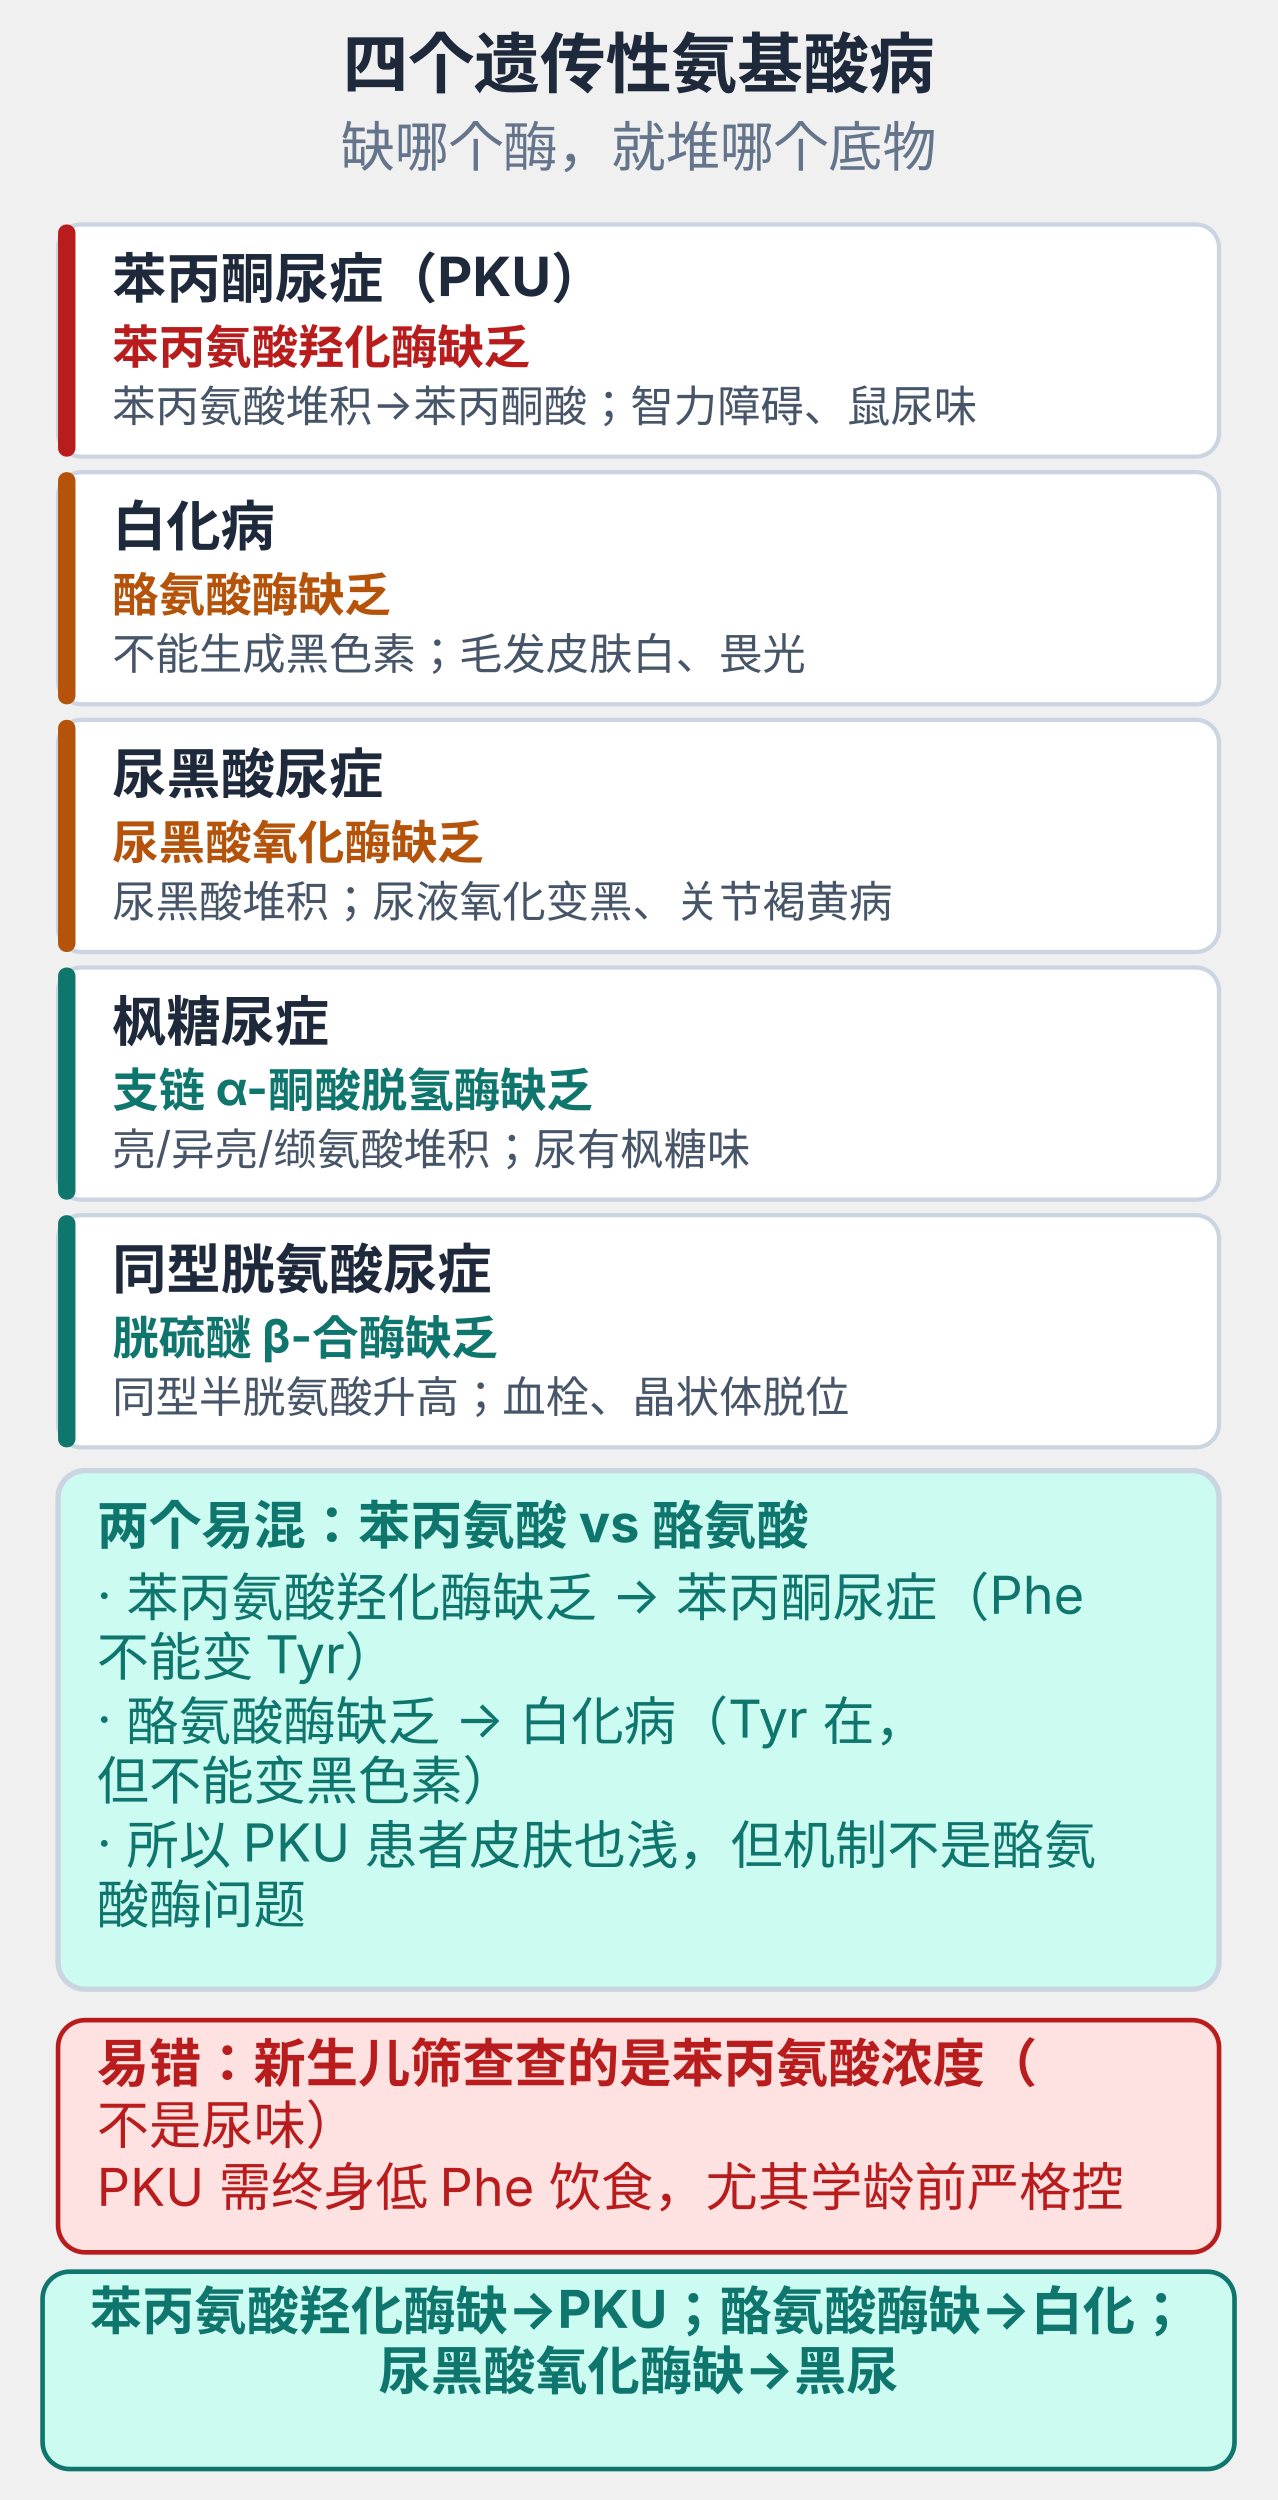
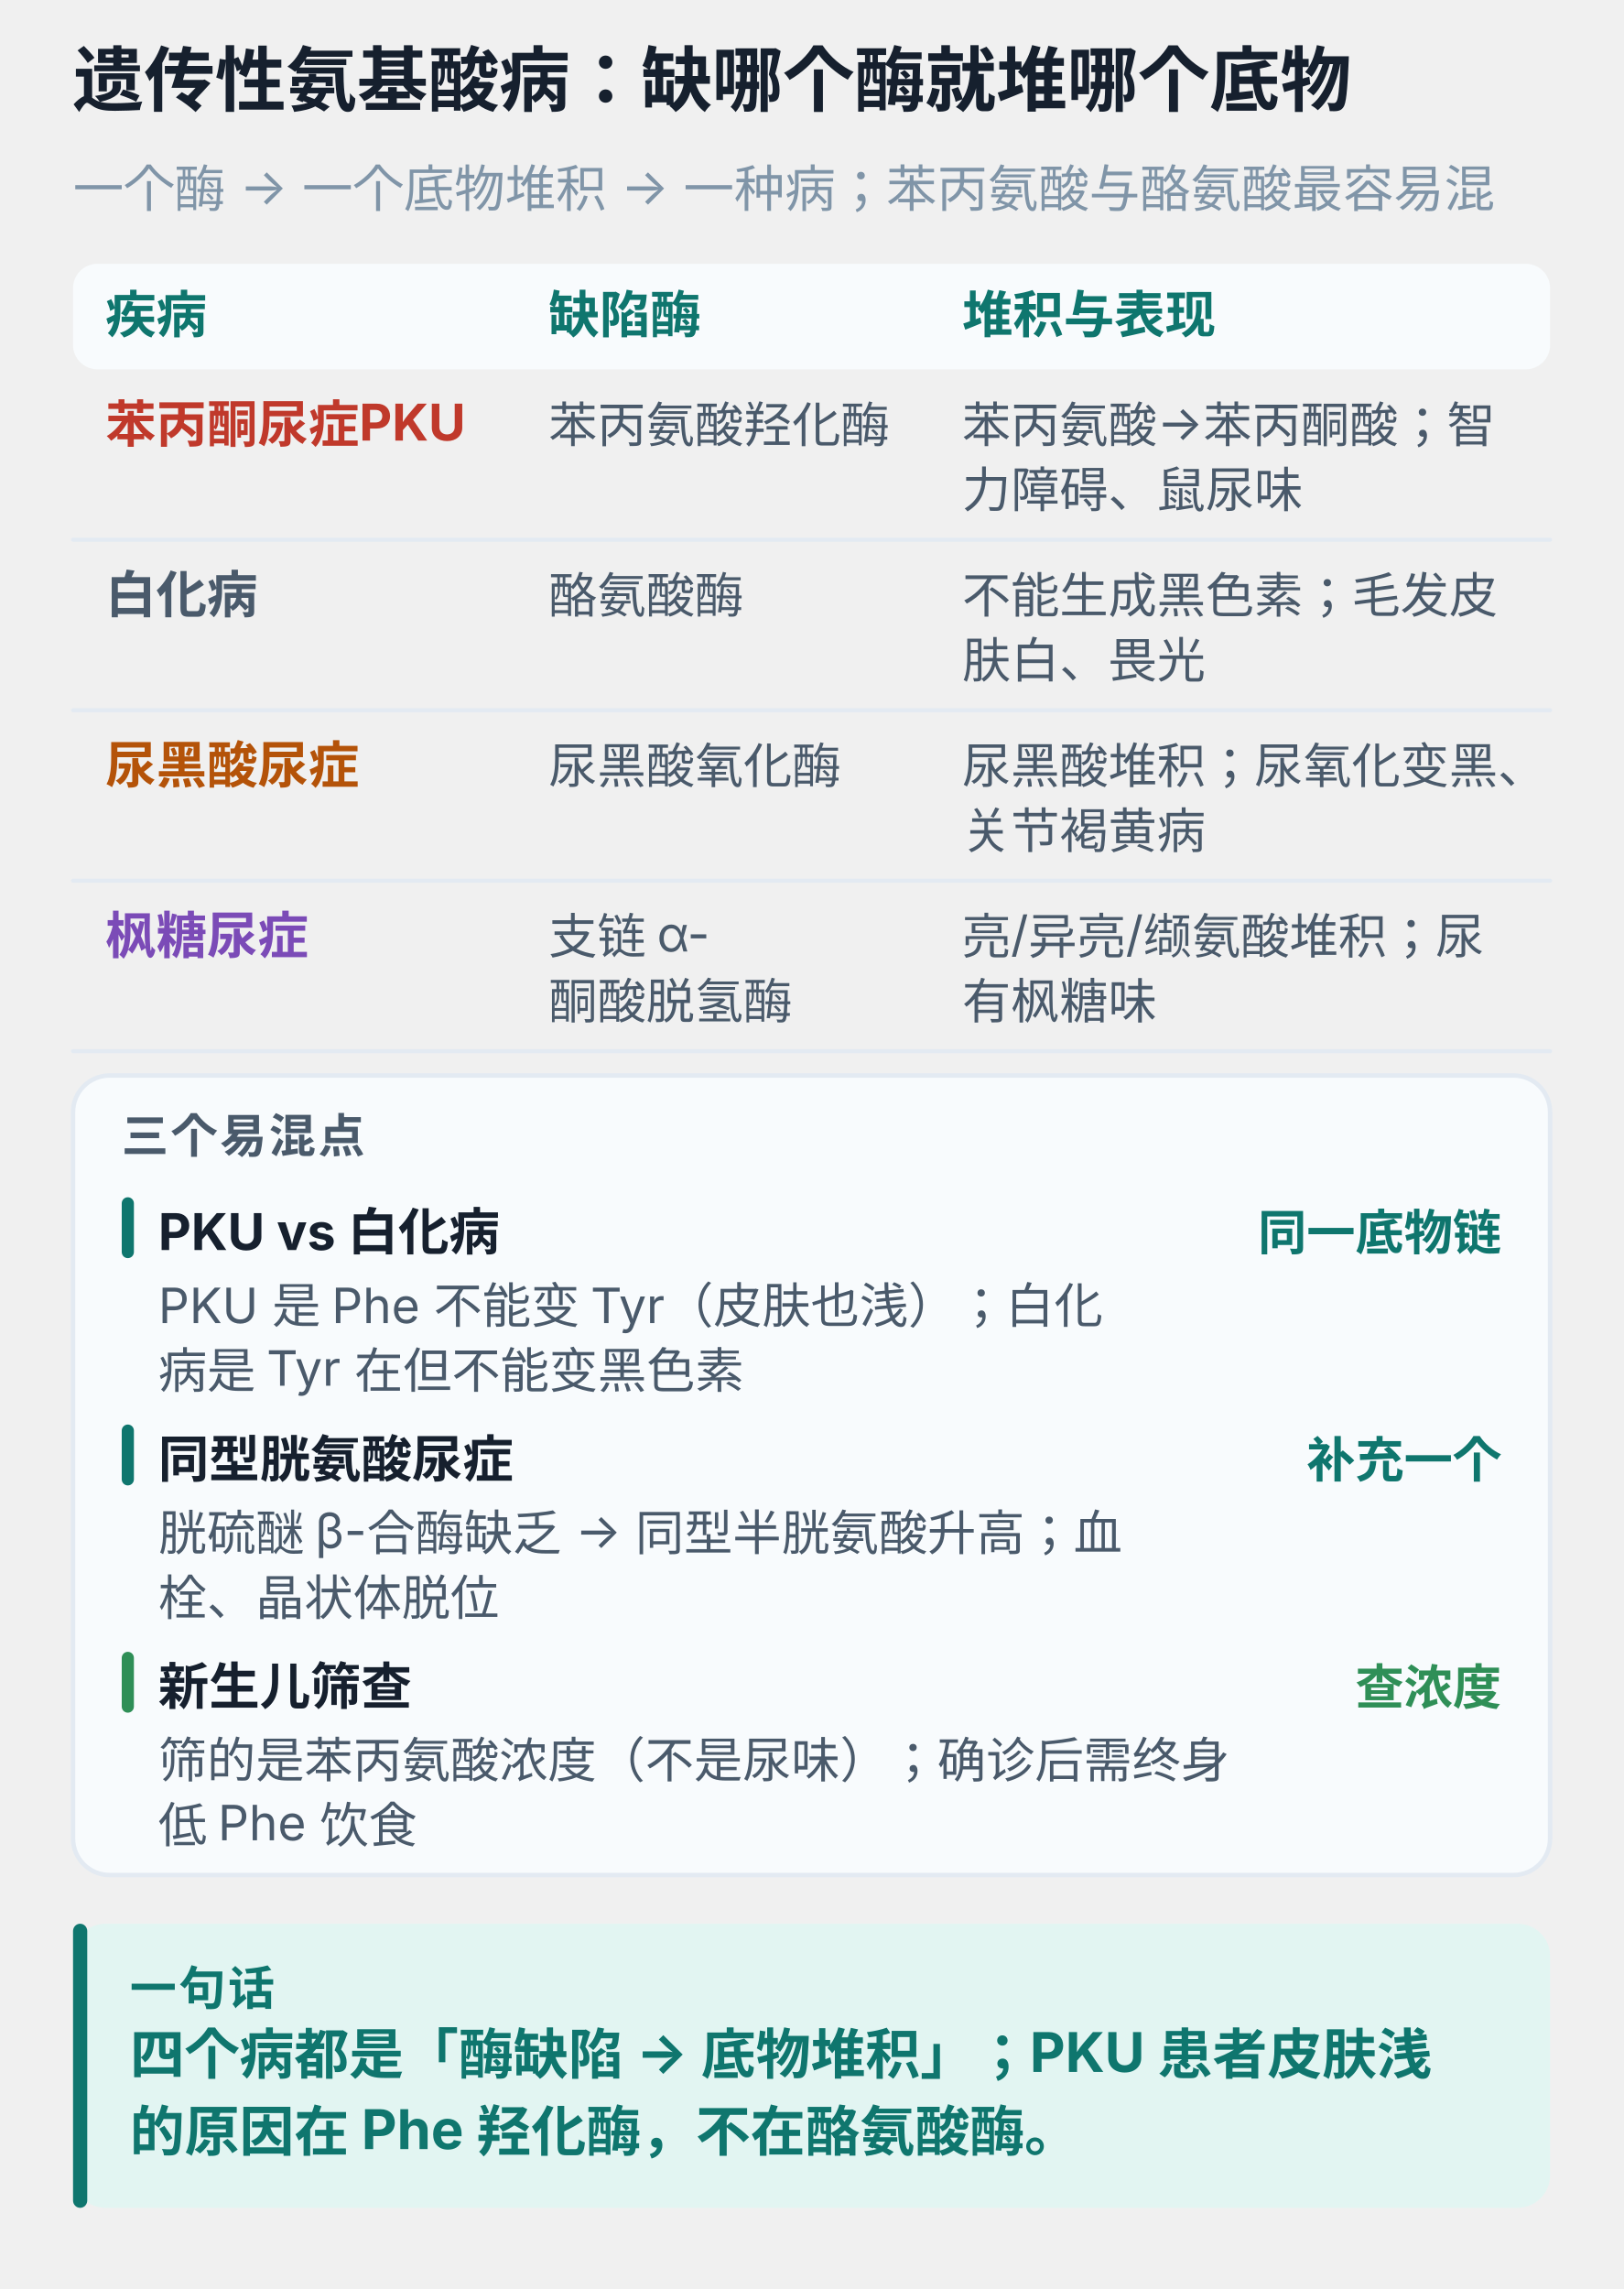
- <svg xmlns="http://www.w3.org/2000/svg" viewBox="0 0 330 646" width="100%" style="max-width:330px;display:block;margin:0 auto;background:#ffffff;border-radius:10px" role="img">
-   <text x="165.0" y="22.6" text-anchor="middle" font-size="17" font-weight="700" fill="#1e293b" font-family="-apple-system,'PingFang SC','Microsoft YaHei',sans-serif">四个遗传性氨基酸病</text>
-   <text x="165.0" y="43.0" text-anchor="middle" font-size="14" font-weight="400" fill="#64748b" font-family="-apple-system,'PingFang SC','Microsoft YaHei',sans-serif">缺哪个酶，就堆哪个底物</text>
-   <rect x="15.0" y="58.0" width="300.0" height="60.0" rx="6" fill="#ffffff" stroke="#cbd5e1" stroke-width="1.1" />
-   <rect x="15.0" y="58.0" width="4.5" height="60.0" rx="2.2" fill="#b91c1c" />
-   <text x="29.0" y="77.0" text-anchor="start" font-size="14" font-weight="700" fill="#1e293b" font-family="-apple-system,'PingFang SC','Microsoft YaHei',sans-serif">苯丙酮尿症（PKU）</text>
-   <text x="29.0" y="94.0" text-anchor="start" font-size="12" font-weight="700" fill="#b91c1c" font-family="-apple-system,'PingFang SC','Microsoft YaHei',sans-serif">苯丙氨酸羟化酶缺乏</text>
-   <text x="29.0" y="109.0" text-anchor="start" font-size="11.2" font-weight="400" fill="#475569" font-family="-apple-system,'PingFang SC','Microsoft YaHei',sans-serif">苯丙氨酸堆积→苯丙酮酸；智力障碍、鼠尿味</text>
-   <rect x="15.0" y="122.0" width="300.0" height="60.0" rx="6" fill="#ffffff" stroke="#cbd5e1" stroke-width="1.1" />
-   <rect x="15.0" y="122.0" width="4.5" height="60.0" rx="2.2" fill="#b45309" />
-   <text x="29.0" y="141.0" text-anchor="start" font-size="14" font-weight="700" fill="#1e293b" font-family="-apple-system,'PingFang SC','Microsoft YaHei',sans-serif">白化病</text>
-   <text x="29.0" y="158.0" text-anchor="start" font-size="12" font-weight="700" fill="#b45309" font-family="-apple-system,'PingFang SC','Microsoft YaHei',sans-serif">酪氨酸酶缺乏</text>
-   <text x="29.0" y="173.0" text-anchor="start" font-size="11.2" font-weight="400" fill="#475569" font-family="-apple-system,'PingFang SC','Microsoft YaHei',sans-serif">不能生成黑色素；毛发皮肤白、畏光</text>
-   <rect x="15.0" y="186.0" width="300.0" height="60.0" rx="6" fill="#ffffff" stroke="#cbd5e1" stroke-width="1.1" />
-   <rect x="15.0" y="186.0" width="4.5" height="60.0" rx="2.2" fill="#b45309" />
-   <text x="29.0" y="205.0" text-anchor="start" font-size="14" font-weight="700" fill="#1e293b" font-family="-apple-system,'PingFang SC','Microsoft YaHei',sans-serif">尿黑酸尿症</text>
-   <text x="29.0" y="222.0" text-anchor="start" font-size="12" font-weight="700" fill="#b45309" font-family="-apple-system,'PingFang SC','Microsoft YaHei',sans-serif">尿黑酸氧化酶缺乏</text>
-   <text x="29.0" y="237.0" text-anchor="start" font-size="11.2" font-weight="400" fill="#475569" font-family="-apple-system,'PingFang SC','Microsoft YaHei',sans-serif">尿黑酸堆积；尿液氧化变黑、关节褐黄病</text>
-   <rect x="15.0" y="250.0" width="300.0" height="60.0" rx="6" fill="#ffffff" stroke="#cbd5e1" stroke-width="1.1" />
-   <rect x="15.0" y="250.0" width="4.5" height="60.0" rx="2.2" fill="#0f766e" />
-   <text x="29.0" y="269.0" text-anchor="start" font-size="14" font-weight="700" fill="#1e293b" font-family="-apple-system,'PingFang SC','Microsoft YaHei',sans-serif">枫糖尿症</text>
-   <text x="29.0" y="286.0" text-anchor="start" font-size="12" font-weight="700" fill="#0f766e" font-family="-apple-system,'PingFang SC','Microsoft YaHei',sans-serif">支链 α-酮酸脱氢酶缺乏</text>
-   <text x="29.0" y="301.0" text-anchor="start" font-size="11.2" font-weight="400" fill="#475569" font-family="-apple-system,'PingFang SC','Microsoft YaHei',sans-serif">亮/异亮/缬氨酸堆积；尿有枫糖味</text>
-   <rect x="15.0" y="314.0" width="300.0" height="60.0" rx="6" fill="#ffffff" stroke="#cbd5e1" stroke-width="1.1" />
-   <rect x="15.0" y="314.0" width="4.5" height="60.0" rx="2.2" fill="#0f766e" />
-   <text x="29.0" y="333.0" text-anchor="start" font-size="14" font-weight="700" fill="#1e293b" font-family="-apple-system,'PingFang SC','Microsoft YaHei',sans-serif">同型胱氨酸尿症</text>
-   <text x="29.0" y="350.0" text-anchor="start" font-size="12" font-weight="700" fill="#0f766e" font-family="-apple-system,'PingFang SC','Microsoft YaHei',sans-serif">胱硫醚 β-合酶缺乏</text>
-   <text x="29.0" y="365.0" text-anchor="start" font-size="11.2" font-weight="400" fill="#475569" font-family="-apple-system,'PingFang SC','Microsoft YaHei',sans-serif">同型半胱氨酸升高；血栓、晶状体脱位</text>
-   <rect x="15.0" y="380.0" width="300.0" height="134.0" rx="7" fill="#ccfbf1" stroke="#cbd5e1" stroke-width="1.4" />
-   <text x="25.0" y="399.0" text-anchor="start" font-size="13.5" font-weight="700" fill="#0f766e" font-family="-apple-system,'PingFang SC','Microsoft YaHei',sans-serif">两个易混：苯丙氨酸 vs 酪氨酸</text>
-   <text x="25.0" y="417.0" text-anchor="start" font-size="13.5" font-weight="400" fill="#0f766e" font-family="-apple-system,'PingFang SC','Microsoft YaHei',sans-serif">· 苯丙氨酸羟化酶缺乏 → 苯丙酮尿症（Phe </text>
-   <text x="25.0" y="433.0" text-anchor="start" font-size="13.5" font-weight="400" fill="#0f766e" font-family="-apple-system,'PingFang SC','Microsoft YaHei',sans-serif">不能变 Tyr）</text>
-   <text x="25.0" y="449.0" text-anchor="start" font-size="13.5" font-weight="400" fill="#0f766e" font-family="-apple-system,'PingFang SC','Microsoft YaHei',sans-serif">· 酪氨酸酶缺乏 → 白化病（Tyr 在，</text>
-   <text x="25.0" y="465.0" text-anchor="start" font-size="13.5" font-weight="400" fill="#0f766e" font-family="-apple-system,'PingFang SC','Microsoft YaHei',sans-serif">但不能变黑色素）</text>
-   <text x="25.0" y="481.0" text-anchor="start" font-size="13.5" font-weight="400" fill="#0f766e" font-family="-apple-system,'PingFang SC','Microsoft YaHei',sans-serif">· 所以 PKU 患者皮肤也浅，但机制不是酪氨</text>
-   <text x="25.0" y="497.0" text-anchor="start" font-size="13.5" font-weight="400" fill="#0f766e" font-family="-apple-system,'PingFang SC','Microsoft YaHei',sans-serif">酸酶问题</text>
-   <rect x="15.0" y="522.0" width="300.0" height="60.0" rx="7" fill="#fee2e2" stroke="#b91c1c" stroke-width="1.2" />
-   <text x="25.0" y="538.0" text-anchor="start" font-size="13.5" font-weight="700" fill="#b91c1c" font-family="-apple-system,'PingFang SC','Microsoft YaHei',sans-serif">易错：新生儿筛查查的是苯丙氨酸浓度（</text>
-   <text x="25.0" y="554.0" text-anchor="start" font-size="13.5" font-weight="400" fill="#b91c1c" font-family="-apple-system,'PingFang SC','Microsoft YaHei',sans-serif">不是尿味）</text>
-   <text x="25.0" y="570.0" text-anchor="start" font-size="13.5" font-weight="400" fill="#b91c1c" font-family="-apple-system,'PingFang SC','Microsoft YaHei',sans-serif">PKU 需终身低 Phe 饮食，尤其学龄前严格控</text>
-   <rect x="11.0" y="587.0" width="308.0" height="51.0" rx="7" fill="#ccfbf1" stroke="#0f766e" stroke-width="1.2" />
-   <text x="165.0" y="602.0" text-anchor="middle" font-size="13.5" font-weight="700" fill="#0f766e" font-family="-apple-system,'PingFang SC','Microsoft YaHei',sans-serif">苯丙氨酸羟化酶缺→PKU；酪氨酸酶缺→白化；</text>
-   <text x="165.0" y="617.5" text-anchor="middle" font-size="13.5" font-weight="700" fill="#0f766e" font-family="-apple-system,'PingFang SC','Microsoft YaHei',sans-serif">尿黑酸氧化酶缺→黑尿</text>
+ <svg xmlns="http://www.w3.org/2000/svg" viewBox="0 0 400 564" width="100%" style="max-width:400px;display:block;margin:0 auto;background:#ffffff;border-radius:12px" role="img" aria-label="遗传性氨基酸病：缺哪个酶就堆哪个底物">
+   <text x="18.0" y="26.0" font-size="17.5" font-weight="700" fill="#16202e" font-family="-apple-system,BlinkMacSystemFont,'PingFang SC','Microsoft YaHei',sans-serif">遗传性氨基酸病：缺哪个酶就堆哪个底物</text>
+   <text x="18.0" y="51.0" font-size="12.5" font-weight="400" fill="#8095a8" font-family="-apple-system,BlinkMacSystemFont,'PingFang SC','Microsoft YaHei',sans-serif">一个酶 → 一个底物堆积 → 一种病；苯丙氨酸与酪氨酸最容易混</text>
+   <rect x="18.0" y="65.0" width="364.0" height="26.0" rx="6" fill="#f8fbfd" />
+   <text x="26.0" y="82.0" font-size="12.5" font-weight="700" fill="#0f766e" font-family="-apple-system,BlinkMacSystemFont,'PingFang SC','Microsoft YaHei',sans-serif">疾病</text>
+   <text x="135.2" y="82.0" font-size="12.5" font-weight="700" fill="#0f766e" font-family="-apple-system,BlinkMacSystemFont,'PingFang SC','Microsoft YaHei',sans-serif">缺陷酶</text>
+   <text x="237.1" y="82.0" font-size="12.5" font-weight="700" fill="#0f766e" font-family="-apple-system,BlinkMacSystemFont,'PingFang SC','Microsoft YaHei',sans-serif">堆积与表现</text>
+   <line x1="18.0" y1="133.0" x2="382.0" y2="133.0" stroke="#e3eaf2" stroke-width="1" stroke-linecap="round" />
+   <text x="26.0" y="109.0" font-size="12.5" font-weight="700" fill="#c0392b" font-family="-apple-system,BlinkMacSystemFont,'PingFang SC','Microsoft YaHei',sans-serif">苯丙酮尿症PKU</text>
+   <text x="135.2" y="109.0" font-size="12" font-weight="400" fill="#4a5a6b" font-family="-apple-system,BlinkMacSystemFont,'PingFang SC','Microsoft YaHei',sans-serif">苯丙氨酸羟化酶</text>
+   <text x="237.1" y="109.0" font-size="12" font-weight="400" fill="#4a5a6b" font-family="-apple-system,BlinkMacSystemFont,'PingFang SC','Microsoft YaHei',sans-serif">苯丙氨酸→苯丙酮酸；智</text>
+   <text x="237.1" y="125.0" font-size="12" font-weight="400" fill="#4a5a6b" font-family="-apple-system,BlinkMacSystemFont,'PingFang SC','Microsoft YaHei',sans-serif">力障碍、鼠尿味</text>
+   <line x1="18.0" y1="175.0" x2="382.0" y2="175.0" stroke="#e3eaf2" stroke-width="1" stroke-linecap="round" />
+   <text x="26.0" y="151.0" font-size="12.5" font-weight="700" fill="#4a5a6b" font-family="-apple-system,BlinkMacSystemFont,'PingFang SC','Microsoft YaHei',sans-serif">白化病</text>
+   <text x="135.2" y="151.0" font-size="12" font-weight="400" fill="#4a5a6b" font-family="-apple-system,BlinkMacSystemFont,'PingFang SC','Microsoft YaHei',sans-serif">酪氨酸酶</text>
+   <text x="237.1" y="151.0" font-size="12" font-weight="400" fill="#4a5a6b" font-family="-apple-system,BlinkMacSystemFont,'PingFang SC','Microsoft YaHei',sans-serif">不能生成黑色素；毛发皮</text>
+   <text x="237.1" y="167.0" font-size="12" font-weight="400" fill="#4a5a6b" font-family="-apple-system,BlinkMacSystemFont,'PingFang SC','Microsoft YaHei',sans-serif">肤白、畏光</text>
+   <line x1="18.0" y1="217.0" x2="382.0" y2="217.0" stroke="#e3eaf2" stroke-width="1" stroke-linecap="round" />
+   <text x="26.0" y="193.0" font-size="12.5" font-weight="700" fill="#b45309" font-family="-apple-system,BlinkMacSystemFont,'PingFang SC','Microsoft YaHei',sans-serif">尿黑酸尿症</text>
+   <text x="135.2" y="193.0" font-size="12" font-weight="400" fill="#4a5a6b" font-family="-apple-system,BlinkMacSystemFont,'PingFang SC','Microsoft YaHei',sans-serif">尿黑酸氧化酶</text>
+   <text x="237.1" y="193.0" font-size="12" font-weight="400" fill="#4a5a6b" font-family="-apple-system,BlinkMacSystemFont,'PingFang SC','Microsoft YaHei',sans-serif">尿黑酸堆积；尿氧化变黑、</text>
+   <text x="237.1" y="209.0" font-size="12" font-weight="400" fill="#4a5a6b" font-family="-apple-system,BlinkMacSystemFont,'PingFang SC','Microsoft YaHei',sans-serif">关节褐黄病</text>
+   <line x1="18.0" y1="259.0" x2="382.0" y2="259.0" stroke="#e3eaf2" stroke-width="1" stroke-linecap="round" />
+   <text x="26.0" y="235.0" font-size="12.5" font-weight="700" fill="#7b4bb7" font-family="-apple-system,BlinkMacSystemFont,'PingFang SC','Microsoft YaHei',sans-serif">枫糖尿症</text>
+   <text x="135.2" y="235.0" font-size="12" font-weight="400" fill="#4a5a6b" font-family="-apple-system,BlinkMacSystemFont,'PingFang SC','Microsoft YaHei',sans-serif">支链 α-</text>
+   <text x="135.2" y="251.0" font-size="12" font-weight="400" fill="#4a5a6b" font-family="-apple-system,BlinkMacSystemFont,'PingFang SC','Microsoft YaHei',sans-serif">酮酸脱氢酶</text>
+   <text x="237.1" y="235.0" font-size="12" font-weight="400" fill="#4a5a6b" font-family="-apple-system,BlinkMacSystemFont,'PingFang SC','Microsoft YaHei',sans-serif">亮/异亮/缬氨酸堆积；尿</text>
+   <text x="237.1" y="251.0" font-size="12" font-weight="400" fill="#4a5a6b" font-family="-apple-system,BlinkMacSystemFont,'PingFang SC','Microsoft YaHei',sans-serif">有枫糖味</text>
+   <rect x="18.0" y="265.0" width="364.0" height="197.0" rx="9" fill="#f8fbfd" stroke="#e3eaf2" stroke-width="1.1" />
+   <text x="30.0" y="284.0" font-size="11.5" font-weight="700" fill="#4a5a6b" letter-spacing="0.6" font-family="-apple-system,BlinkMacSystemFont,'PingFang SC','Microsoft YaHei',sans-serif">三个易混点</text>
+   <rect x="30.0" y="295.0" width="3.0" height="15.0" rx="1.5" fill="#0f766e" />
+   <text x="39.0" y="308.0" font-size="12.5" font-weight="700" fill="#16202e" font-family="-apple-system,BlinkMacSystemFont,'PingFang SC','Microsoft YaHei',sans-serif">PKU vs 白化病</text>
+   <text x="370.0" y="308.0" text-anchor="end" font-size="12" font-weight="700" fill="#0f766e" font-family="-apple-system,BlinkMacSystemFont,'PingFang SC','Microsoft YaHei',sans-serif">同一底物链</text>
+   <text x="39.0" y="326.0" font-size="12" font-weight="400" fill="#4a5a6b" font-family="-apple-system,BlinkMacSystemFont,'PingFang SC','Microsoft YaHei',sans-serif">PKU 是 Phe 不能变 Tyr（皮肤也浅）；白化</text>
+   <text x="39.0" y="342.0" font-size="12" font-weight="400" fill="#4a5a6b" font-family="-apple-system,BlinkMacSystemFont,'PingFang SC','Microsoft YaHei',sans-serif">病是 Tyr 在但不能变黑色素</text>
+   <rect x="30.0" y="351.0" width="3.0" height="15.0" rx="1.5" fill="#0f766e" />
+   <text x="39.0" y="364.0" font-size="12.5" font-weight="700" fill="#16202e" font-family="-apple-system,BlinkMacSystemFont,'PingFang SC','Microsoft YaHei',sans-serif">同型胱氨酸尿症</text>
+   <text x="370.0" y="364.0" text-anchor="end" font-size="12" font-weight="700" fill="#0f766e" font-family="-apple-system,BlinkMacSystemFont,'PingFang SC','Microsoft YaHei',sans-serif">补充一个</text>
+   <text x="39.0" y="382.0" font-size="12" font-weight="400" fill="#4a5a6b" font-family="-apple-system,BlinkMacSystemFont,'PingFang SC','Microsoft YaHei',sans-serif">胱硫醚 β-合酶缺乏 → 同型半胱氨酸升高；血</text>
+   <text x="39.0" y="398.0" font-size="12" font-weight="400" fill="#4a5a6b" font-family="-apple-system,BlinkMacSystemFont,'PingFang SC','Microsoft YaHei',sans-serif">栓、晶状体脱位</text>
+   <rect x="30.0" y="407.0" width="3.0" height="15.0" rx="1.5" fill="#2f8f57" />
+   <text x="39.0" y="420.0" font-size="12.5" font-weight="700" fill="#16202e" font-family="-apple-system,BlinkMacSystemFont,'PingFang SC','Microsoft YaHei',sans-serif">新生儿筛查</text>
+   <text x="370.0" y="420.0" text-anchor="end" font-size="12" font-weight="700" fill="#2f8f57" font-family="-apple-system,BlinkMacSystemFont,'PingFang SC','Microsoft YaHei',sans-serif">查浓度</text>
+   <text x="39.0" y="438.0" font-size="12" font-weight="400" fill="#4a5a6b" font-family="-apple-system,BlinkMacSystemFont,'PingFang SC','Microsoft YaHei',sans-serif">筛的是苯丙氨酸浓度（不是尿味）；确诊后需终身</text>
+   <text x="39.0" y="454.0" font-size="12" font-weight="400" fill="#4a5a6b" font-family="-apple-system,BlinkMacSystemFont,'PingFang SC','Microsoft YaHei',sans-serif">低 Phe 饮食</text>
+   <rect x="18.0" y="474.0" width="364.0" height="70.0" rx="8" fill="#e2f5f2" />
+   <rect x="18.0" y="474.0" width="3.5" height="70.0" rx="1.8" fill="#0f766e" />
+   <text x="32.0" y="494.0" font-size="11.5" font-weight="700" fill="#0f766e" letter-spacing="0.6" font-family="-apple-system,BlinkMacSystemFont,'PingFang SC','Microsoft YaHei',sans-serif">一句话</text>
+   <text x="32.0" y="511.0" font-size="13.5" font-weight="700" fill="#0f766e" font-family="-apple-system,BlinkMacSystemFont,'PingFang SC','Microsoft YaHei',sans-serif">四个病都是「酶缺陷 → 底物堆积」；PKU 患者皮肤浅</text>
+   <text x="32.0" y="530.0" font-size="13.5" font-weight="700" fill="#0f766e" font-family="-apple-system,BlinkMacSystemFont,'PingFang SC','Microsoft YaHei',sans-serif">的原因在 Phe 羟化酶，不在酪氨酸酶。</text>
</svg>
